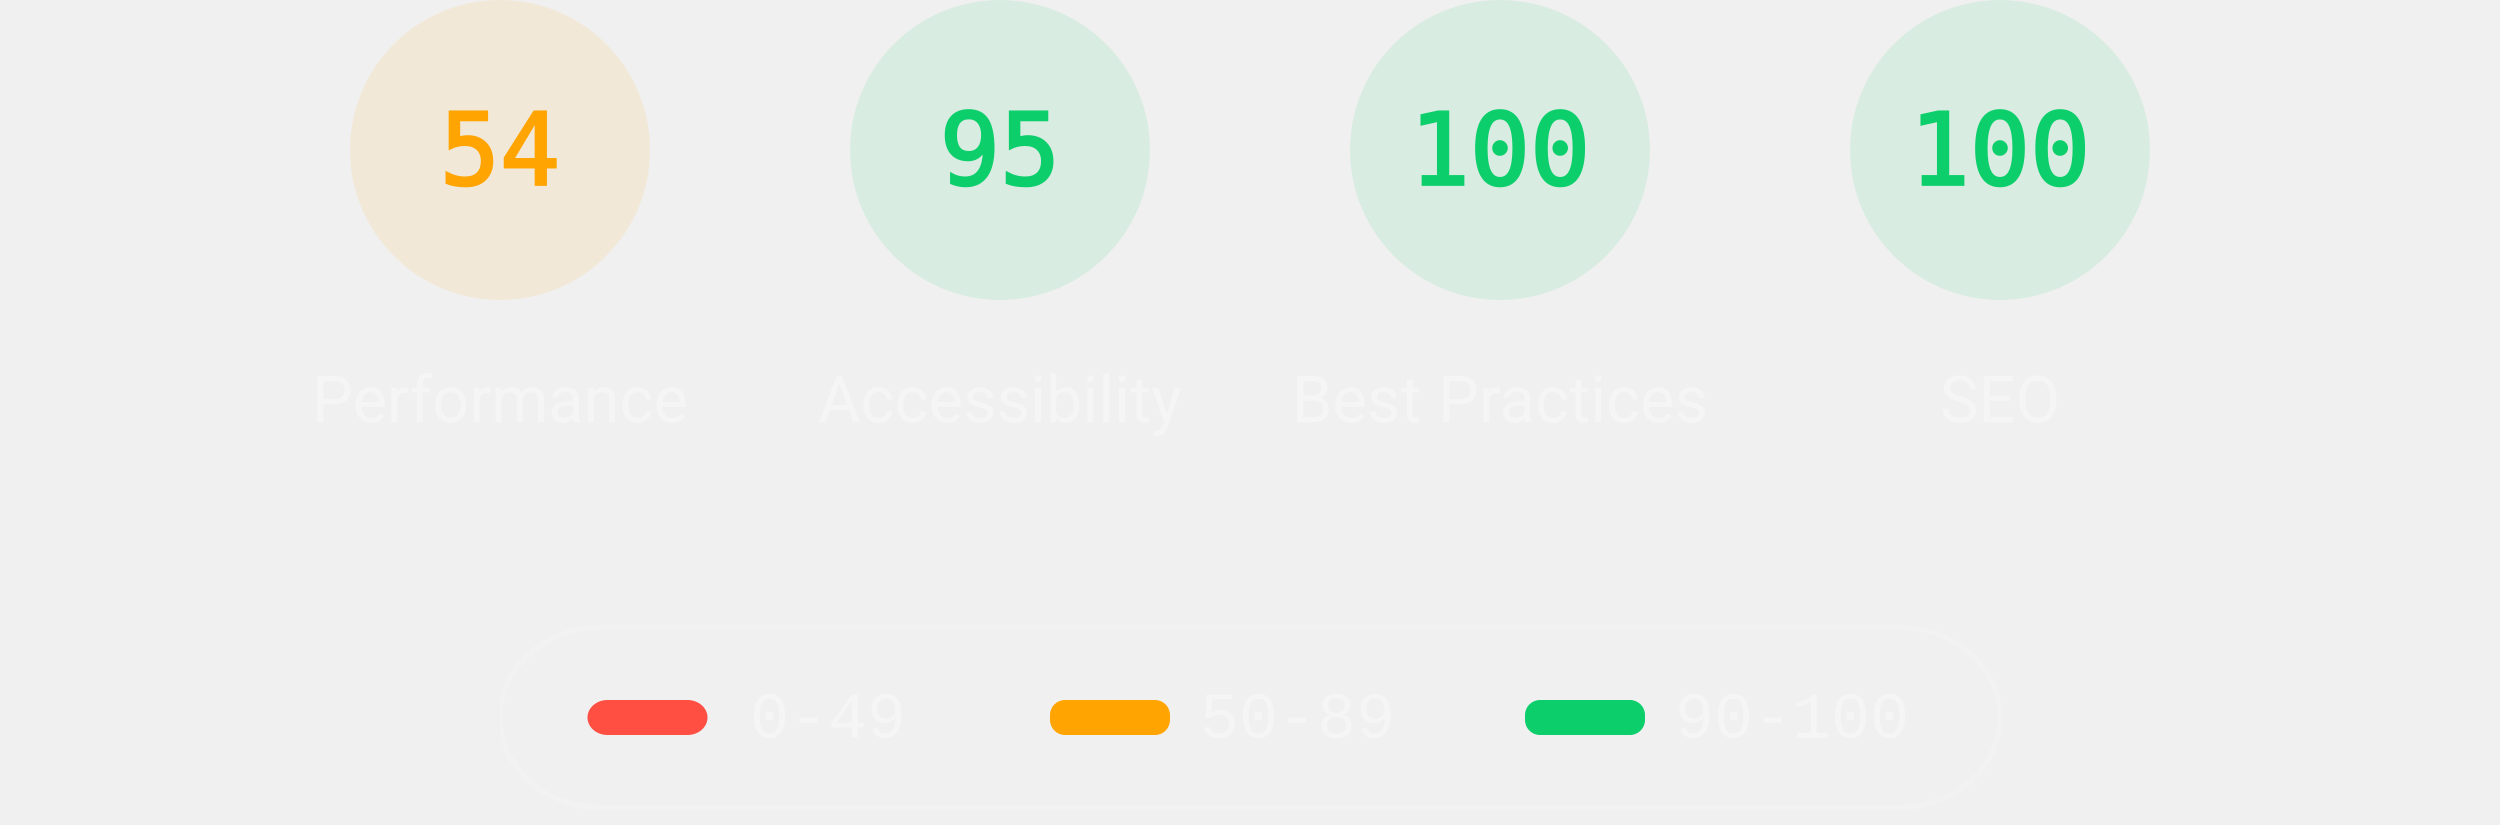
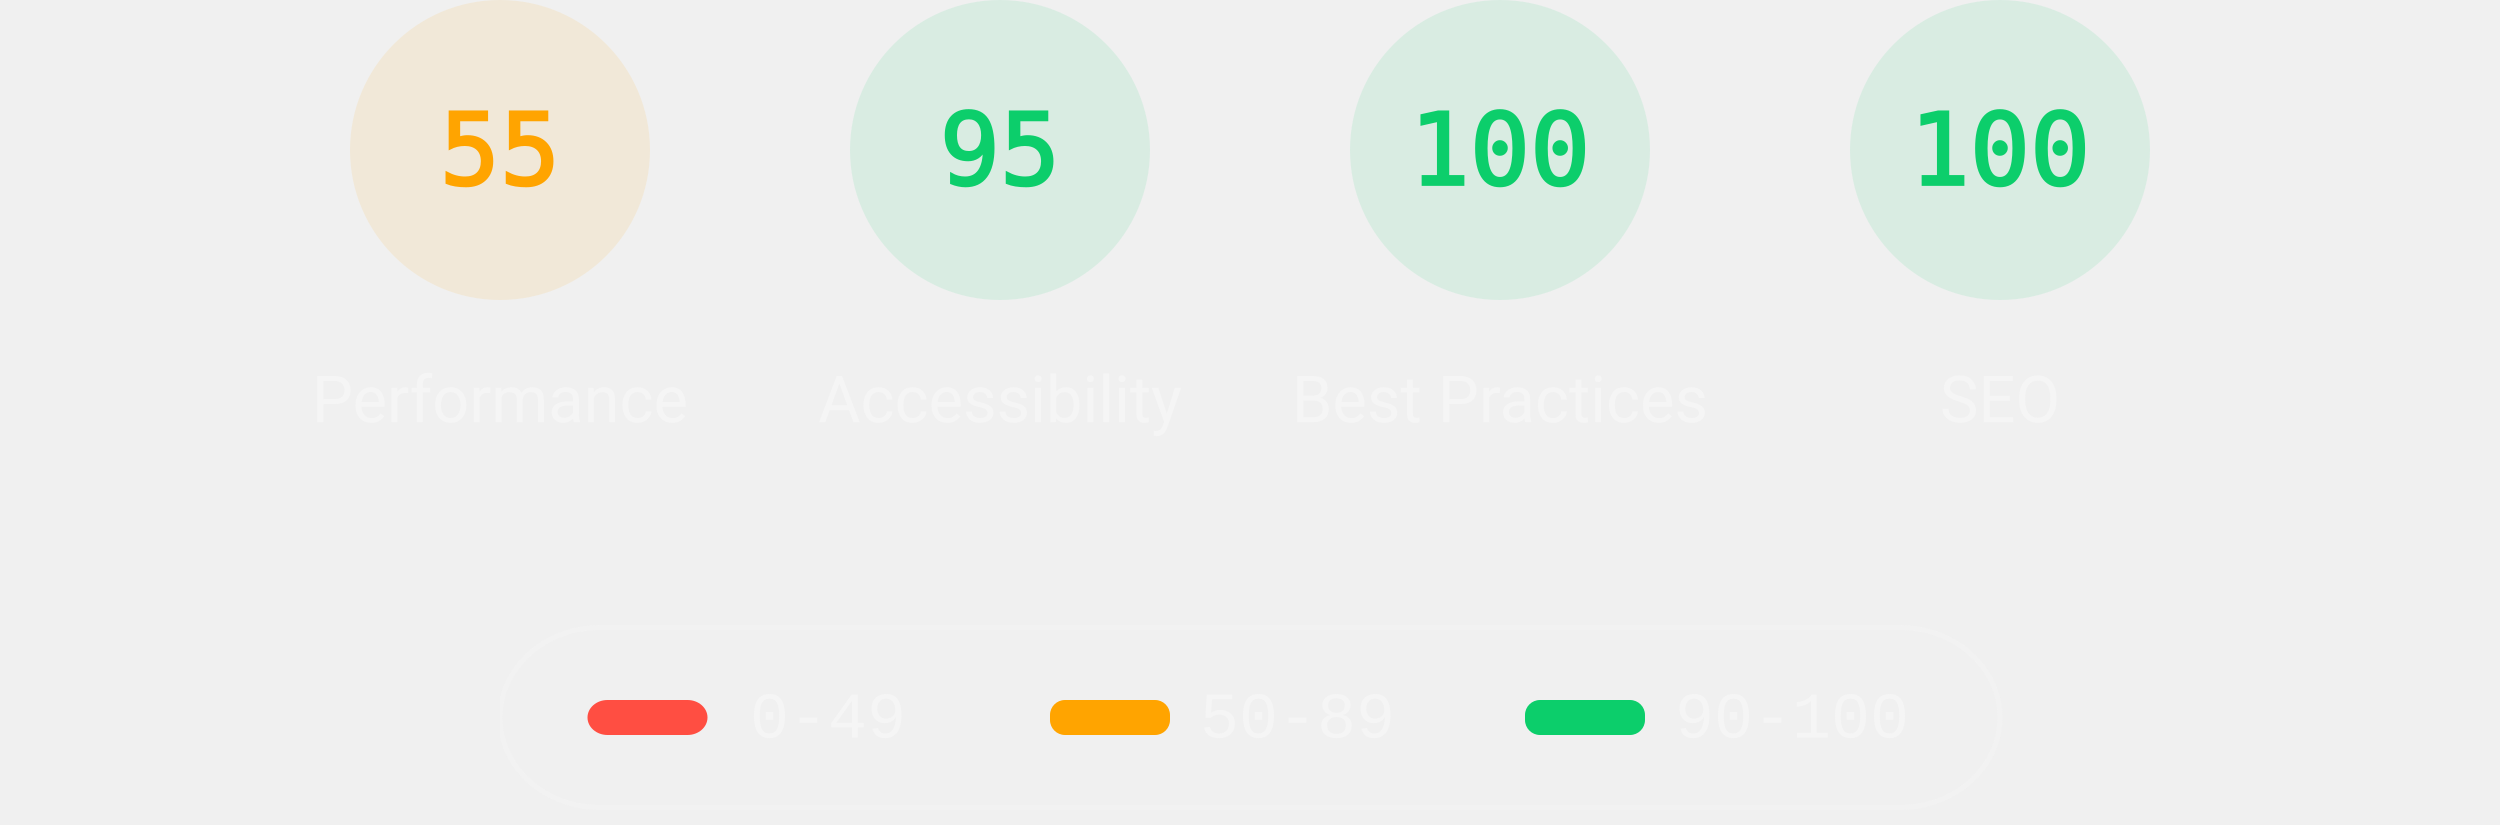
<svg xmlns="http://www.w3.org/2000/svg" class="theme--dark" fill="none" width="1000" height="330">
  <style>
			.gauge-base {
				opacity: 0.1
			}

			.gauge-arc {
				fill: none;
				animation-delay: 250ms;
				stroke-linecap: round;
				transform: rotate(-90deg);
				transform-origin: 100px 60px;
				animation: load-gauge 1s ease forwards
			}

			.guage-text {
				font-size: 40px;
				font-family: monospace;
				text-align: center
			}

			.guage-red {
				color: #ff4e42;
				fill: #ff4e42;
				stroke: #ff4e42
			}
			.guage-orange {
				color: #ffa400;
				fill: #ffa400;
				stroke: #ffa400
			}
			.guage-green {
				color: #0cce6b;
				fill: #0cce6b;
				stroke: #0cce6b
			}
			.theme--agnostic .guage-undefined {
				color: #5c5c5c;
				fill: #5c5c5c;
				stroke: #5c5c5c
			}
			.theme--light .guage-undefined {
				color: #1e1e1e;
				fill: #1e1e1e;
				stroke: #1e1e1e
			}
			.theme--dark .guage-undefined {
				color: #f5f5f5;
				fill: #f5f5f5;
				stroke: #f5f5f5
			}

			.guage-title {
				stroke: none;
				font-size: 26px;
				line-height: 26px;
				font-family: Roboto, Halvetica, Arial, sans-serif
			}
			.metric.guage-title {
				font-family: 'Courier New', Courier, monospace
			}
			.theme--agnostic .guage-title {
				color: #737373;
				fill: #737373
			}
			.theme--light .guage-title {
				color: #212121;
				fill: #212121
			}
			.theme--dark .guage-title {
				color: #f5f5f5;
				fill: #f5f5f5
			}

			@keyframes load-gauge {
				from {
					stroke-dasharray: 0 352.858
				}
			}
			.lh-gauge--pwa__disc {
				fill: #e0e0e0
			}
			.lh-gauge--pwa__logo {
				position: relative;
				fill: #b0b0b0
			}
			.lh-gauge--pwa__invisible {
				display: none
			}
			.lh-gauge--pwa__visible {
				display: inline
			}
			.guage-invisible {
				display: none
			}
			.lh-gauge--pwa__logo--primary-color {
				fill: #304ffe
			}
			.theme--agnostic .lh-gauge--pwa__logo--secondary-color {
				fill: #787878
			}
			.theme--light .lh-gauge--pwa__logo--secondary-color {
				fill: #3d3d3d
			}
			.theme--dark .lh-gauge--pwa__logo--secondary-color {
				fill: #d8b6b6
			}
			.theme--light #svg_2 {
				stroke: #00000022
			}
			.theme--agnostic #svg_2 {
				stroke: #616161
			}
			.theme--light #svg_2 {
				stroke: #00000022
			}
			.theme--dark #svg_2 {
				stroke: #f5f5f566
			}
		</style>
  <svg class="guage-div guage-perf guage-orange" viewBox="0 0 200 200" width="200" height="200" x="100" y="0">
    <circle class="gauge-base" r="56" cx="100" cy="60" stroke-width="8" />
-     <circle class="gauge-arc guage-arc-1" r="56" cx="100" cy="60" stroke-width="8" style="stroke-dasharray: 190.003, 351.858;" />
-     <text class="guage-text" x="100px" y="60px" alignment-baseline="central" dominant-baseline="central" text-anchor="middle">54</text>
+     <circle class="gauge-arc guage-arc-1" r="56" cx="100" cy="60" stroke-width="8" style="stroke-dasharray: 193.522, 351.858;" />
+     <text class="guage-text" x="100px" y="60px" alignment-baseline="central" dominant-baseline="central" text-anchor="middle">55</text>
    <text class="guage-title" x="100px" y="160px" alignment-baseline="central" dominant-baseline="central" text-anchor="middle">Performance</text>
  </svg>
  <svg class="guage-div guage-acc guage-green" viewBox="0 0 200 200" width="200" height="200" x="300" y="0">
    <circle class="gauge-base" r="56" cx="100" cy="60" stroke-width="8" />
    <circle class="gauge-arc guage-arc-2" r="56" cx="100" cy="60" stroke-width="8" style="stroke-dasharray: 334.265, 351.858;" />
    <text class="guage-text" x="100px" y="60px" alignment-baseline="central" dominant-baseline="central" text-anchor="middle">95</text>
    <text class="guage-title" x="100px" y="160px" alignment-baseline="central" dominant-baseline="central" text-anchor="middle">Accessibility</text>
  </svg>
  <svg class="guage-div guage-best guage-green" viewBox="0 0 200 200" width="200" height="200" x="500" y="0">
    <circle class="gauge-base" r="56" cx="100" cy="60" stroke-width="8" />
    <circle class="gauge-arc guage-arc-3" r="56" cx="100" cy="60" stroke-width="8" style="stroke-dasharray: 351.858, 351.858;" />
    <text class="guage-text" x="100px" y="60px" alignment-baseline="central" dominant-baseline="central" text-anchor="middle">100</text>
    <text class="guage-title" x="100px" y="160px" alignment-baseline="central" dominant-baseline="central" text-anchor="middle">Best Practices</text>
  </svg>
  <svg class="guage-div guage-seo guage-green" viewBox="0 0 200 200" width="200" height="200" x="700" y="0">
    <circle class="gauge-base" r="56" cx="100" cy="60" stroke-width="8" />
    <circle class="gauge-arc guage-arc-4" r="56" cx="100" cy="60" stroke-width="8" style="stroke-dasharray: 351.858, 351.858;" />
    <text class="guage-text" x="100px" y="60px" alignment-baseline="central" dominant-baseline="central" text-anchor="middle">100</text>
    <text class="guage-title" x="100px" y="160px" alignment-baseline="central" dominant-baseline="central" text-anchor="middle">SEO</text>
  </svg>
  <svg class="guage-div guage-pwa guage-invisible" viewBox="0 0 200 200" width="200" height="200" x="900" y="0">
    <svg viewBox="0 0 60 60" width="112" height="112" x="44" y="4">
      <defs>
        <linearGradient id="lh-gauge--pwa__check-circle__gradient-0" x1="50%" y1="0%" x2="50%" y2="100%">
          <stop stop-color="#00C852" offset="0%" />
          <stop stop-color="#009688" offset="100%" />
        </linearGradient>
        <linearGradient id="lh-gauge--pwa__installable__shadow-gradient-0" x1="76.056%" x2="24.111%" y1="82.995%" y2="24.735%">
          <stop stop-color="#A5D6A7" offset="0%" />
          <stop stop-color="#80CBC4" offset="100%" />
        </linearGradient>
        <linearGradient id="lh-gauge--pwa__fast-reliable__shadow-gradient-0" x1="76.056%" y1="82.995%" x2="25.678%" y2="26.493%">
          <stop stop-color="#64B5F6" offset="0%" />
          <stop stop-color="#2979FF" offset="100%" />
        </linearGradient>
        <g id="lh-gauge--pwa__fast-reliable-badge-0">
          <circle fill="#FFFFFF" cx="10" cy="10" r="10" />
          <path fill="#304FFE" d="M10 3.58l5.25 2.34v3.5c0 3.23-2.24 6.26-5.25 7-3.01-.74-5.25-3.77-5.25-7v-3.5L10 3.58zm-.47 10.74l2.76-4.83.03-.07c.04-.08 0-.24-.22-.24h-1.64l.47-3.26h-.47l-2.7 4.77c-.02.01.05-.1-.04.05-.09.16-.1.31.18.31h1.63l-.47 3.27h.47z" />
        </g>
        <g id="lh-gauge--pwa__installable-badge-0">
          <circle fill="#FFFFFF" cx="10" cy="10" r="10" />
          <path fill="#009688" d="M10 4.167A5.835 5.835 0 0 0 4.167 10 5.835 5.835 0 0 0 10 15.833 5.835 5.835 0 0 0 15.833 10 5.835 5.835 0 0 0 10 4.167zm2.917 6.416h-2.334v2.334H9.417v-2.334H7.083V9.417h2.334V7.083h1.166v2.334h2.334v1.166z" />
        </g>
      </defs>
      <g stroke="none" fill-rule="nonzero">
        <circle class="lh-gauge--pwa__disc" cx="30" cy="30" r="30" />
        <g class="lh-gauge--pwa__logo">
          <path d="M35.66 19.39l.7-1.75h2L37.4 15 38.6 12l3.4 9h-2.51l-.58-1.61z" />
          <path d="M33.52 21l3.65-9h-2.42l-2.5 5.82L30.5 12h-1.86l-1.9 5.82-1.35-2.65-1.21 3.72L25.4 21h2.38l1.72-5.2 1.64 5.2z" />
          <path fill-rule="nonzero" d="M20.3 17.91h1.48c.45 0 .85-.05 1.2-.15l.39-1.18 1.07-3.3a2.64 2.64 0 0 0-.28-.37c-.55-.6-1.36-.91-2.42-.91H18v9h2.3V17.9zm1.96-3.84c.22.22.33.5.33.87 0 .36-.1.65-.29.87-.2.23-.59.35-1.15.35h-.86v-2.41h.87c.52 0 .89.1 1.1.32z" />
        </g>
        <rect class="lh-gauge--pwa__component lh-gauge--pwa__na-line lh-gauge--pwa__invisible" fill="#FFFFFF" x="20" y="32" width="20" height="4" rx="2" />
        <g class="lh-gauge--pwa__component lh-gauge--pwa__fast-reliable-badge lh-gauge--pwa__invisible" transform="translate(20, 29)">
          <path fill="url(#lh-gauge--pwa__fast-reliable__shadow-gradient-0)" d="M33.63 19.49A30 30 0 0 1 16.2 30.36L3 17.14 17.14 3l16.49 16.49z" />
          <use href="#lh-gauge--pwa__fast-reliable-badge-0" />
        </g>
        <g class="lh-gauge--pwa__component lh-gauge--pwa__installable-badge lh-gauge--pwa__invisible" transform="translate(20, 29)">
          <path fill="url(#lh-gauge--pwa__installable__shadow-gradient-0)" d="M33.629 19.487c-4.272 5.453-10.391 9.39-17.415 10.869L3 17.142 17.142 3 33.63 19.487z" />
          <use href="#lh-gauge--pwa__installable-badge-0" />
        </g>
        <g class="lh-gauge--pwa__component lh-gauge--pwa__fast-reliable-installable-badges lh-gauge--pwa__invisible">
          <g transform="translate(8, 29)">
            <path fill="url(#lh-gauge--pwa__fast-reliable__shadow-gradient-0)" d="M16.321 30.463L3 17.143 17.142 3l22.365 22.365A29.864 29.864 0 0 1 22 31c-1.942 0-3.84-.184-5.679-.537z" />
            <use href="#lh-gauge--pwa__fast-reliable-badge-0" />
          </g>
          <g transform="translate(32, 29)">
            <path fill="url(#lh-gauge--pwa__installable__shadow-gradient-0)" d="M25.982 11.84a30.107 30.107 0 0 1-13.08 15.203L3 17.143 17.142 3l8.84 8.84z" />
            <use href="#lh-gauge--pwa__installable-badge-0" />
          </g>
        </g>
        <g class="lh-gauge--pwa__component lh-gauge--pwa__check-circle lh-gauge--pwa__invisible" transform="translate(18, 28)">
          <circle fill="#FFFFFF" cx="12" cy="12" r="12" />
          <path fill="url(#lh-gauge--pwa__check-circle__gradient-0)" d="M12 2a10 10 0 1 0 0 20 10 10 0 0 0 0-20zm-2 15l-5-5 1.41-1.41L10 14.17l7.59-7.59L19 8l-9 9z" />
        </g>
      </g>
    </svg>
    <text class="guage-title" y="160px" alignment-baseline="central" dominant-baseline="central" text-anchor="middle">
      <tspan x="100px" dy="-6px">Progressive</tspan>
      <tspan x="100px" dy="30px">Web App</tspan>
    </text>
  </svg>
  <svg width="604" height="76" x="200" y="250">
    <g>
      <rect fill="none" id="canvas_background" height="80" width="604" y="-1" x="-1" />
      <g display="none" overflow="visible" y="0" x="0" height="100%" width="100%" id="canvasGrid">
        <rect fill="url(#gridpattern)" stroke-width="0" y="0" x="0" height="100%" width="100%" />
      </g>
    </g>
    <g>
      <rect fill-opacity="0" stroke-width="2" rx="40" id="svg_2" height="72" width="600" y="1" x="0" fill="#000000" />
      <rect stroke="#000" rx="8" id="svg_3" height="14" width="48" y="30" x="35" stroke-opacity="null" stroke-width="0" fill="#ff4e42" />
      <rect stroke="#000" rx="6" id="svg_4" height="14" width="48" y="30" x="220" stroke-opacity="null" stroke-width="0" fill="#ffa400" />
      <rect stroke="#000" rx="6" id="svg_5" height="14" width="48" y="30" x="410" stroke-opacity="null" stroke-width="0" fill="#0cce6b" />
      <text class="metric guage-title" xml:space="preserve" text-anchor="start" font-size="26" id="svg_6" y="45" x="100" stroke-opacity="null" stroke-width="0" stroke="#000">0-49</text>
      <text class="metric guage-title" xml:space="preserve" text-anchor="start" font-size="26" id="svg_7" y="45" x="280" stroke-opacity="null" stroke-width="0" stroke="#000">50-89</text>
      <text class="metric guage-title" xml:space="preserve" text-anchor="start" font-size="26" id="svg_8" y="45" x="470" stroke-opacity="null" stroke-width="0" stroke="#000">90-100</text>
    </g>
  </svg>
</svg>
